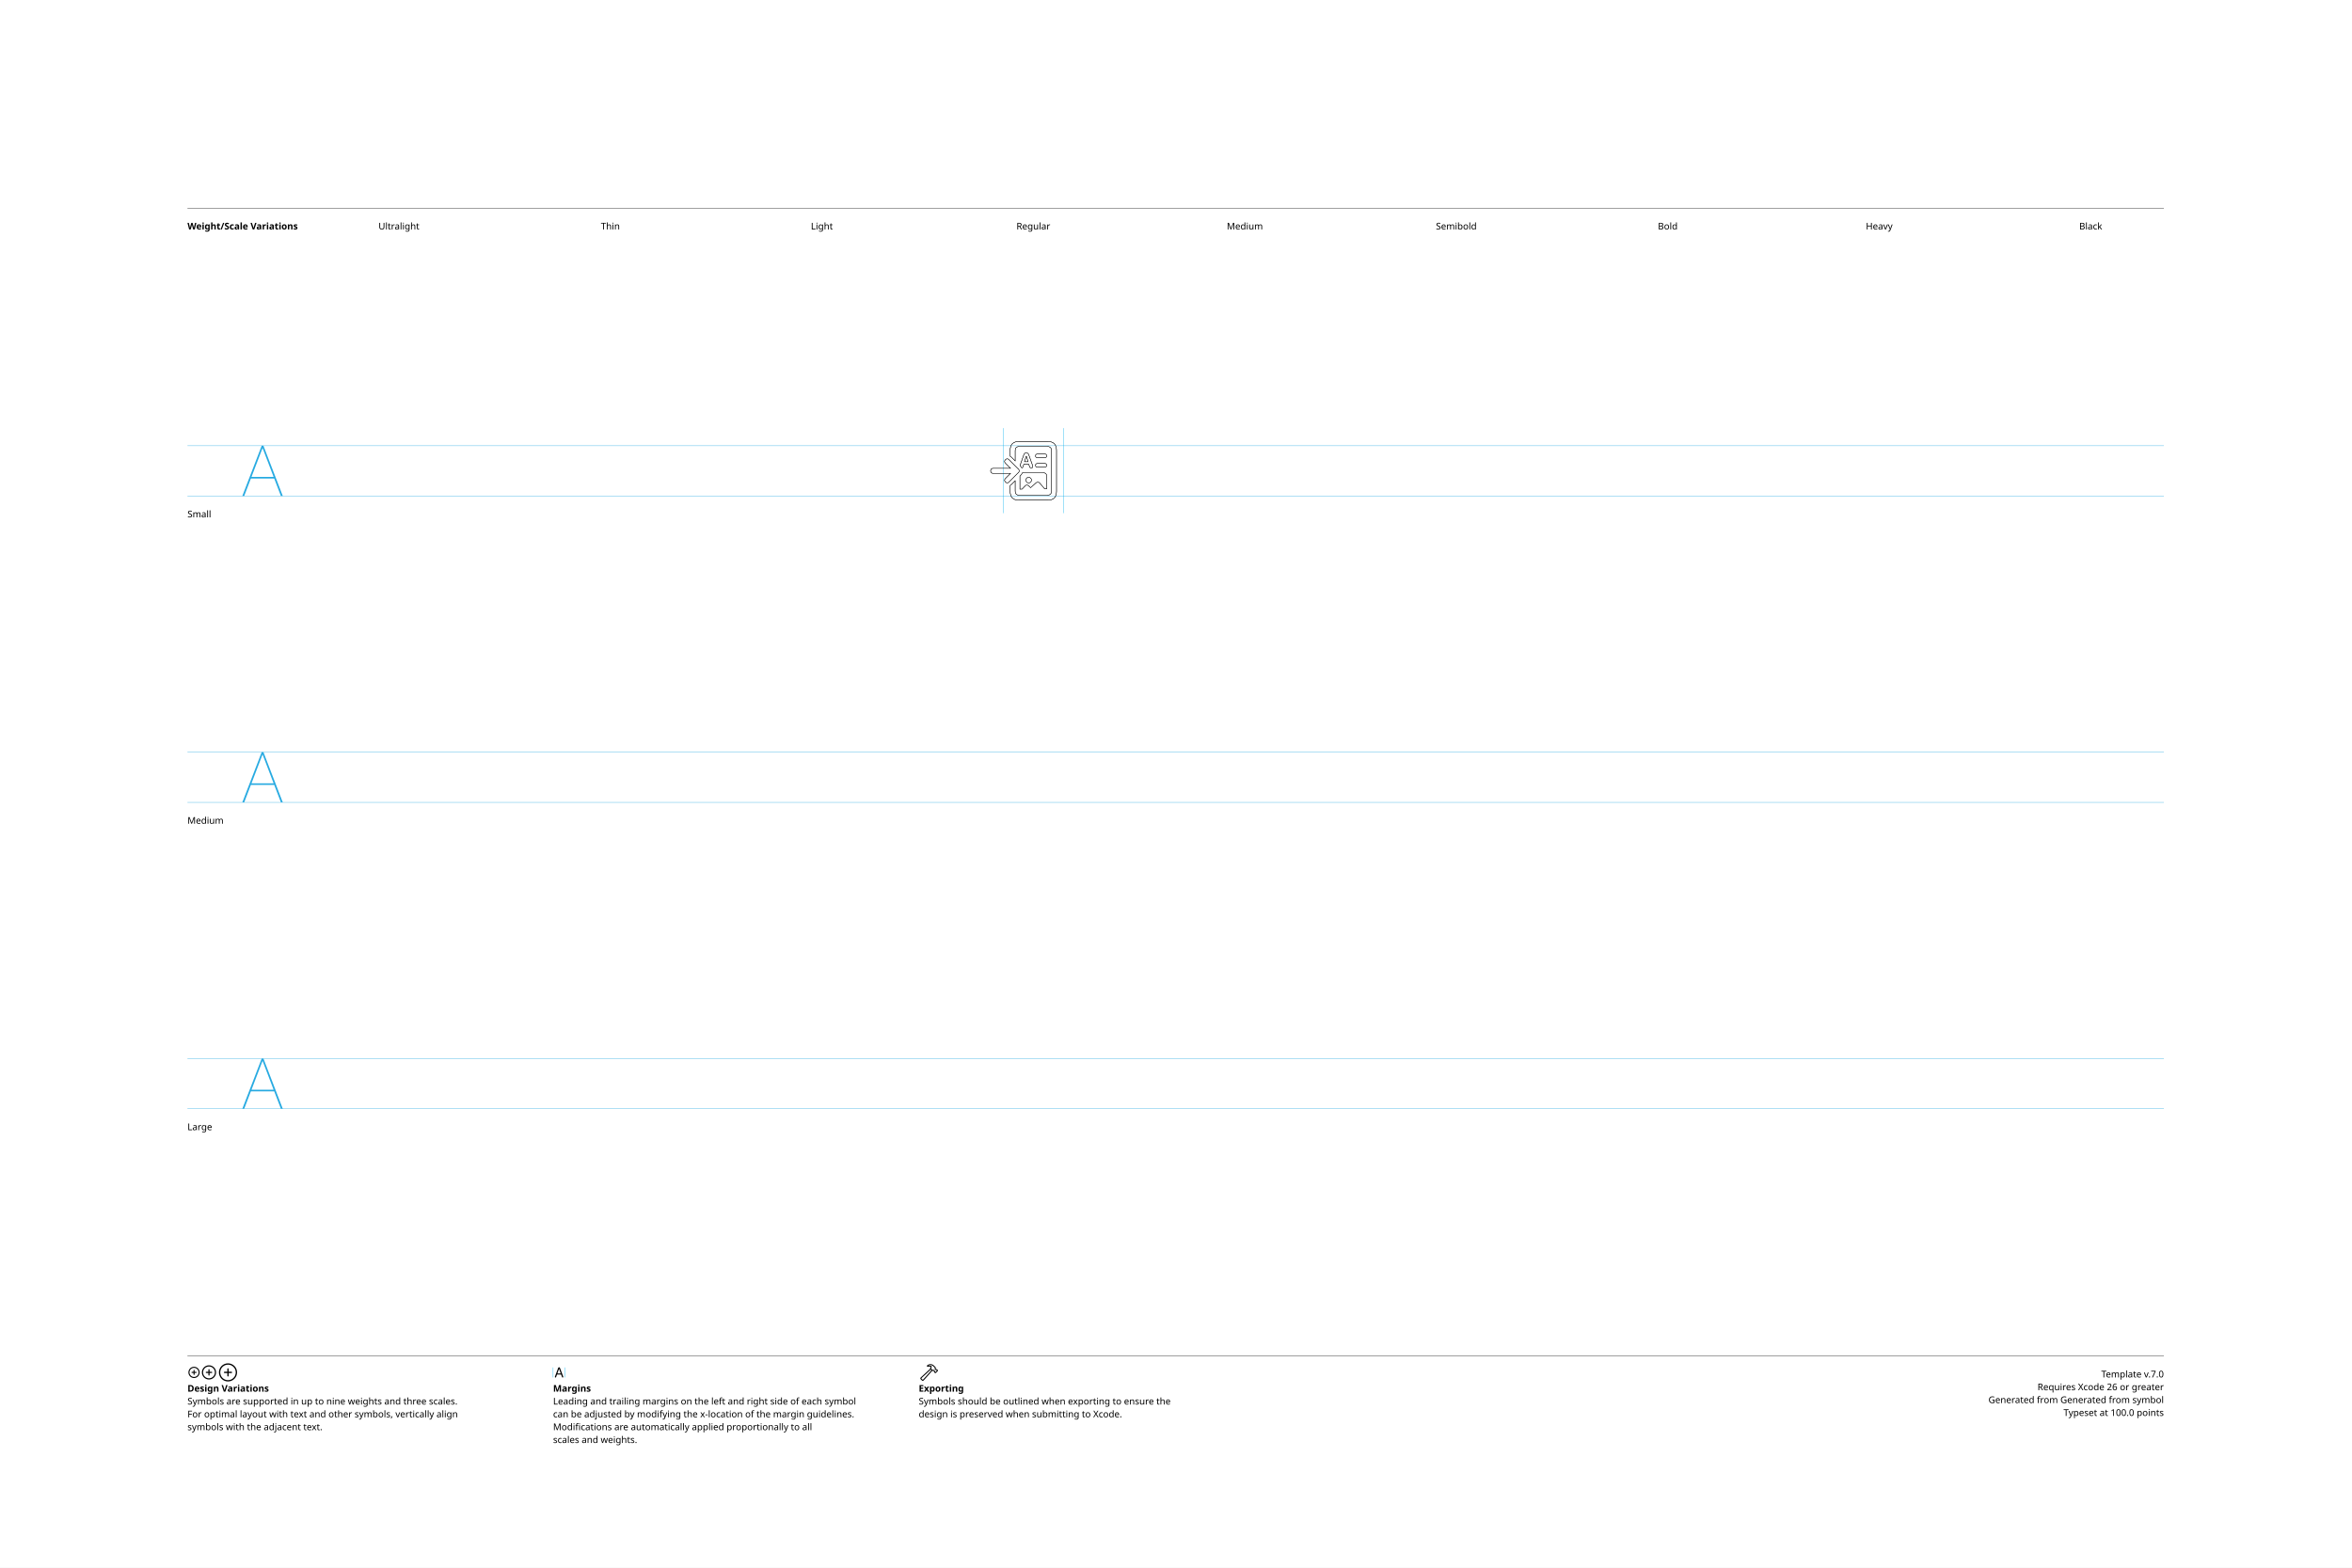
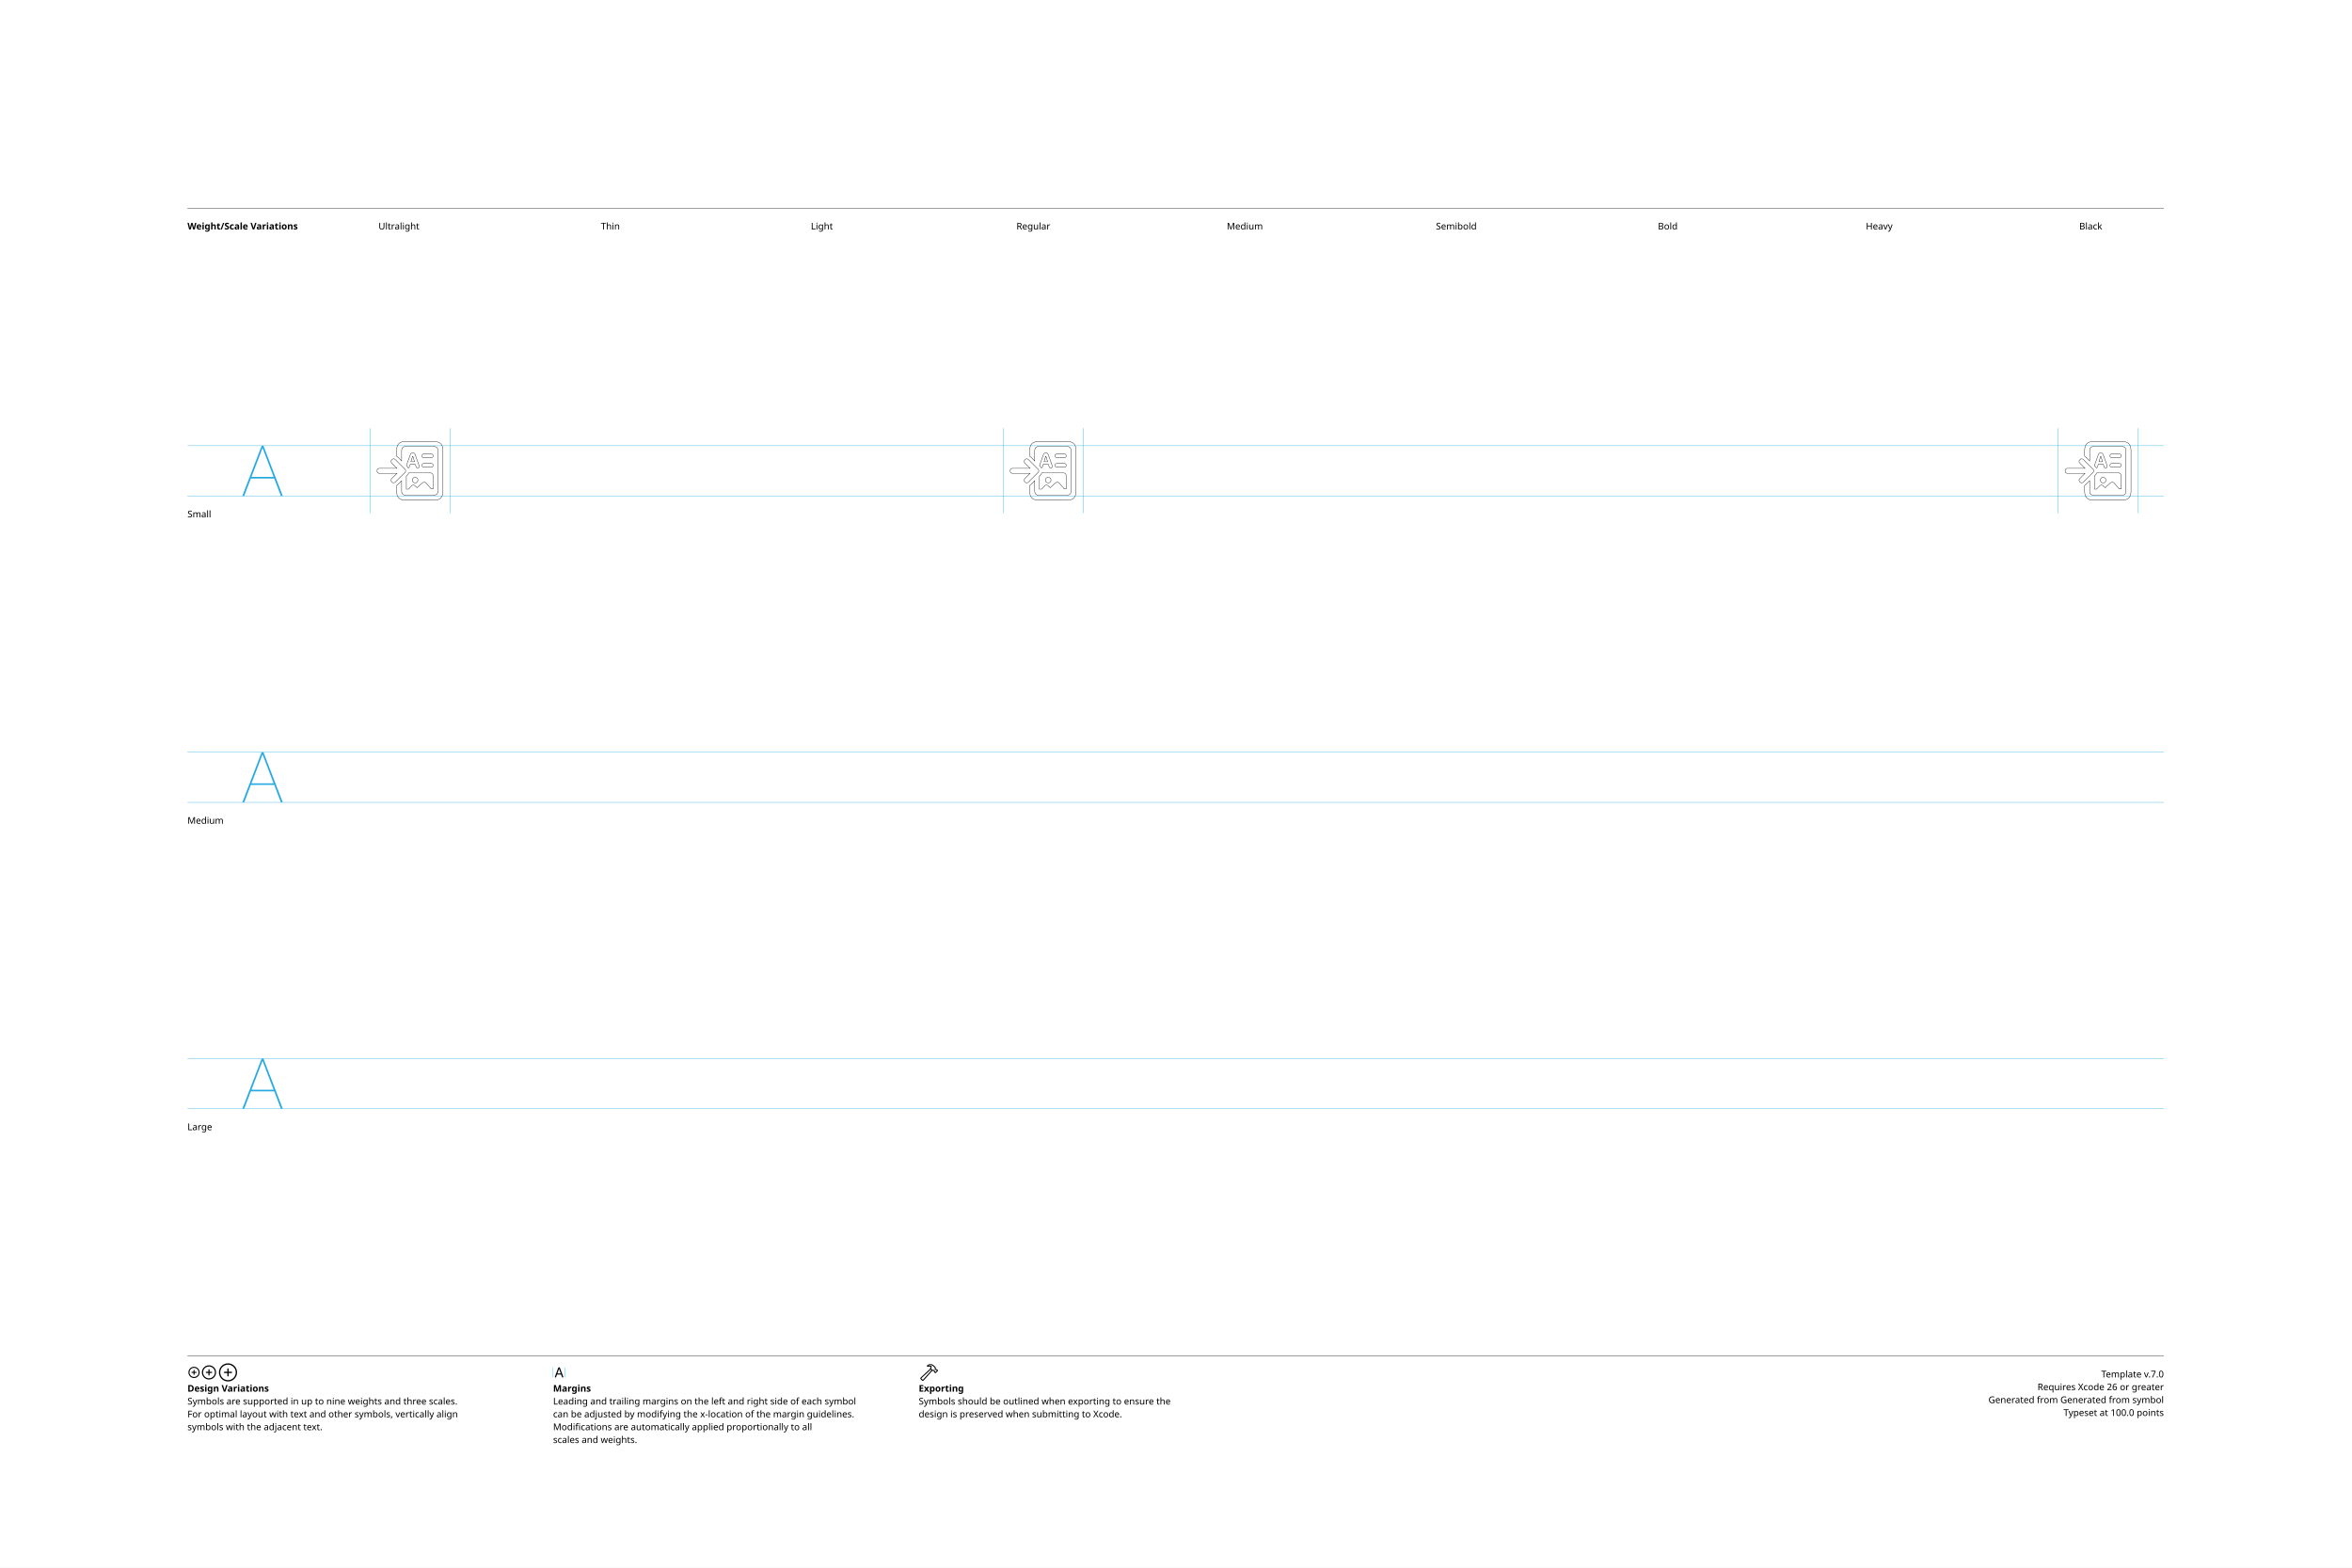
<svg xmlns="http://www.w3.org/2000/svg" version="1.1" viewBox="0 0 3300 2200">
  <style>.SFSymbolsPreviewWireframe {fill:none;opacity:1.0;stroke:black;stroke-width:0.5}
</style>
  <g id="Notes">
    <rect height="2200" id="artboard" style="fill:white;opacity:1" width="3300" x="0" y="0" />
    <line style="fill:none;stroke:black;opacity:1;stroke-width:0.5;" x1="263" x2="3036" y1="292" y2="292" />
    <text style="stroke:none;fill:black;font-family:sans-serif;font-size:13;font-weight:bold;" transform="matrix(1 0 0 1 263 322)">Weight/Scale Variations</text>
    <text style="stroke:none;fill:black;font-family:sans-serif;font-size:13;text-anchor:middle;" transform="matrix(1 0 0 1 559.711 322)">Ultralight</text>
    <text style="stroke:none;fill:black;font-family:sans-serif;font-size:13;text-anchor:middle;" transform="matrix(1 0 0 1 856.422 322)">Thin</text>
    <text style="stroke:none;fill:black;font-family:sans-serif;font-size:13;text-anchor:middle;" transform="matrix(1 0 0 1 1153.13 322)">Light</text>
    <text style="stroke:none;fill:black;font-family:sans-serif;font-size:13;text-anchor:middle;" transform="matrix(1 0 0 1 1449.84 322)">Regular</text>
    <text style="stroke:none;fill:black;font-family:sans-serif;font-size:13;text-anchor:middle;" transform="matrix(1 0 0 1 1746.56 322)">Medium</text>
    <text style="stroke:none;fill:black;font-family:sans-serif;font-size:13;text-anchor:middle;" transform="matrix(1 0 0 1 2043.27 322)">Semibold</text>
    <text style="stroke:none;fill:black;font-family:sans-serif;font-size:13;text-anchor:middle;" transform="matrix(1 0 0 1 2339.98 322)">Bold</text>
    <text style="stroke:none;fill:black;font-family:sans-serif;font-size:13;text-anchor:middle;" transform="matrix(1 0 0 1 2636.69 322)">Heavy</text>
    <text style="stroke:none;fill:black;font-family:sans-serif;font-size:13;text-anchor:middle;" transform="matrix(1 0 0 1 2933.4 322)">Black</text>
    <line style="fill:none;stroke:black;opacity:1;stroke-width:0.5;" x1="263" x2="3036" y1="1903" y2="1903" />
    <g transform="matrix(0.2 0 0 0.2 263 1933)">
      <path d="m46.24 4.15c21.777 0 39.453-17.627 39.453-39.404s-17.676-39.404-39.453-39.404c-21.729 0-39.404 17.627-39.404 39.404s17.676 39.404 39.404 39.404Zm0-7.422c-17.676 0-31.934-14.307-31.934-31.982s14.258-31.982 31.934-31.982 31.982 14.307 31.982 31.982-14.307 31.982-31.982 31.982Zm3.613-17.773v-28.467c0-2.246-1.465-3.76-3.711-3.76-2.148 0-3.613 1.514-3.613 3.76v28.467c0 2.197 1.465 3.711 3.613 3.711 2.246 0 3.711-1.514 3.711-3.711Zm-17.822-10.596h28.418c2.197 0 3.711-1.465 3.711-3.613 0-2.197-1.514-3.711-3.711-3.711h-28.418c-2.246 0-3.76 1.514-3.76 3.711 0 2.148 1.514 3.613 3.76 3.613Z" />
    </g>
    <g transform="matrix(0.2 0 0 0.2 281.506 1933)">
      <path d="m58.545 14.551c27.49 0 49.805-22.314 49.805-49.805s-22.314-49.805-49.805-49.805-49.805 22.314-49.805 49.805 22.314 49.805 49.805 49.805Zm0-8.301c-22.949 0-41.504-18.555-41.504-41.504s18.555-41.504 41.504-41.504 41.504 18.555 41.504 41.504-18.555 41.504-41.504 41.504Zm4.053-23.096v-36.914c0-2.49-1.709-4.199-4.15-4.199-2.393 0-4.053 1.709-4.053 4.199v36.914c0 2.441 1.66 4.15 4.053 4.15 2.441 0 4.15-1.66 4.15-4.15Zm-22.559-14.404h36.963c2.441 0 4.15-1.611 4.15-4.004 0-2.441-1.709-4.15-4.15-4.15h-36.963c-2.49 0-4.15 1.709-4.15 4.15 0 2.393 1.66 4.004 4.15 4.004Z" />
    </g>
    <g transform="matrix(0.2 0 0 0.2 304.924 1933)">
      <path d="m74.853 28.32c35.107 0 63.623-28.467 63.623-63.574s-28.516-63.623-63.623-63.623-63.574 28.516-63.574 63.623 28.467 63.574 63.574 63.574Zm0-9.082c-30.127 0-54.492-24.365-54.492-54.492s24.365-54.492 54.492-54.492 54.492 24.365 54.492 54.492-24.365 54.492-54.492 54.492Zm4.443-30.322v-48.486c0-2.734-1.855-4.639-4.541-4.639-2.588 0-4.443 1.904-4.443 4.639v48.486c0 2.686 1.855 4.59 4.443 4.59 2.686 0 4.541-1.855 4.541-4.59Zm-28.711-19.775h48.486c2.686 0 4.59-1.807 4.59-4.395 0-2.734-1.855-4.59-4.59-4.59h-48.486c-2.734 0-4.59 1.855-4.59 4.59 0 2.588 1.855 4.395 4.59 4.395Z" />
    </g>
    <text style="stroke:none;fill:black;font-family:sans-serif;font-size:13;font-weight:bold;" transform="matrix(1 0 0 1 263 1953)">Design Variations</text>
    <text style="stroke:none;fill:black;font-family:sans-serif;font-size:13;" transform="matrix(1 0 0 1 263 1971)">Symbols are supported in up to nine weights and three scales.</text>
    <text style="stroke:none;fill:black;font-family:sans-serif;font-size:13;" transform="matrix(1 0 0 1 263 1989)">For optimal layout with text and other symbols, vertically align</text>
    <text style="stroke:none;fill:black;font-family:sans-serif;font-size:13;" transform="matrix(1 0 0 1 263 2007)">symbols with the adjacent text.</text>
    <line style="fill:none;stroke:#00AEEF;stroke-width:0.5;opacity:1.0;" x1="776" x2="776" y1="1919" y2="1933" />
    <g transform="matrix(0.2 0 0 0.2 776 1933)">
      <path d="m16.553 0.781c2.588 0 3.857-0.977 4.785-3.711l20.557-57.52h0.244l20.605 57.52c0.928 2.734 2.197 3.711 4.736 3.711 2.588 0 4.248-1.562 4.248-4.004 0-0.83-0.146-1.611-0.537-2.637l-22.9-60.986c-1.123-2.979-3.125-4.492-6.25-4.492-3.027 0-5.078 1.465-6.152 4.443l-22.9 61.084c-0.391 1.025-0.537 1.807-0.537 2.637 0 2.441 1.562 3.955 4.102 3.955Zm10.205-20.947h30.664c2.002 0 3.662-1.66 3.662-3.662 0-2.051-1.66-3.662-3.662-3.662h-30.664c-2.002 0-3.662 1.611-3.662 3.662 0 2.002 1.66 3.662 3.662 3.662Z" />
    </g>
    <line style="fill:none;stroke:#00AEEF;stroke-width:0.5;opacity:1.0;" x1="792.836" x2="792.836" y1="1919" y2="1933" />
    <text style="stroke:none;fill:black;font-family:sans-serif;font-size:13;font-weight:bold;" transform="matrix(1 0 0 1 776 1953)">Margins</text>
    <text style="stroke:none;fill:black;font-family:sans-serif;font-size:13;" transform="matrix(1 0 0 1 776 1971)">Leading and trailing margins on the left and right side of each symbol</text>
    <text style="stroke:none;fill:black;font-family:sans-serif;font-size:13;" transform="matrix(1 0 0 1 776 1989)">can be adjusted by modifying the x-location of the margin guidelines.</text>
    <text style="stroke:none;fill:black;font-family:sans-serif;font-size:13;" transform="matrix(1 0 0 1 776 2007)">Modifications are automatically applied proportionally to all</text>
    <text style="stroke:none;fill:black;font-family:sans-serif;font-size:13;" transform="matrix(1 0 0 1 776 2025)">scales and weights.</text>
    <g transform="matrix(0.2 0 0 0.2 1289 1933)">
      <path d="m14.209 13.135 7.861 7.861c4.297 4.395 9.326 4.102 13.867-1.025l60.693-68.213-4.883-4.883-60.254 67.676c-1.807 1.953-3.467 2.441-5.811 0.098l-5.176-5.127c-2.295-2.295-1.807-3.955 0.195-5.811l67.481-62.158-4.883-4.834-68.066 62.598c-4.98 4.59-5.322 9.473-1.025 13.818Zm44.873-97.461c-2.051 2.002-2.246 4.883-1.074 6.787 1.123 1.807 3.467 3.027 6.592 2.246 5.859-1.66 12.598-2.393 18.896 0.928l-2.686 7.129c-1.611 4.004-0.732 6.885 1.709 9.424l10.254 10.303c2.344 2.393 4.541 2.441 7.08 1.953l4.443-0.732 2.588 2.539-0.195 2.246c-0.098 2.295 0.537 4.297 2.783 6.494l3.369 3.32c2.295 2.295 5.518 2.49 7.812 0.195l12.988-13.037c2.295-2.344 2.148-5.371-0.195-7.666l-3.418-3.418c-2.197-2.197-4.053-3.027-6.348-2.881l-2.344 0.244-2.441-2.441 1.025-4.688c0.635-2.734-0.244-4.98-2.881-7.617l-11.279-11.182c-12.94-12.842-35.596-11.035-46.68-0.146Zm7.08 2.051c8.789-6.396 25.977-5.664 33.691 1.953l12.305 12.207c1.025 1.025 1.221 1.807 0.928 3.32l-1.465 6.641 6.738 6.689 4.395-0.244c1.123-0.049 1.514 0.049 2.344 0.879l2.539 2.49-10.84 10.84-2.49-2.49c-0.83-0.879-0.977-1.221-0.928-2.393l0.293-4.346-6.689-6.738-6.836 1.172c-1.416 0.293-2.051 0.195-3.174-0.879l-8.936-8.887c-1.074-1.025-1.172-1.709-0.488-3.369l4.59-11.475c-6.104-6.348-17.041-7.52-25.586-4.59-0.684 0.244-0.928-0.391-0.391-0.781Z" />
    </g>
    <text style="stroke:none;fill:black;font-family:sans-serif;font-size:13;font-weight:bold;" transform="matrix(1 0 0 1 1289 1953)">Exporting</text>
    <text style="stroke:none;fill:black;font-family:sans-serif;font-size:13;" transform="matrix(1 0 0 1 1289 1971)">Symbols should be outlined when exporting to ensure the</text>
    <text style="stroke:none;fill:black;font-family:sans-serif;font-size:13;" transform="matrix(1 0 0 1 1289 1989)">design is preserved when submitting to Xcode.</text>
    <text id="template-version" style="stroke:none;fill:black;font-family:sans-serif;font-size:13;text-anchor:end;" transform="matrix(1 0 0 1 3036 1933)">Template v.7.0</text>
    <text style="stroke:none;fill:black;font-family:sans-serif;font-size:13;text-anchor:end;" transform="matrix(1 0 0 1 3036 1951)">Requires Xcode 26 or greater</text>
    <text id="descriptive-name" style="stroke:none;fill:black;font-family:sans-serif;font-size:13;text-anchor:end;" transform="matrix(1 0 0 1 3036 1969)">Generated from Generated from symbol</text>
    <text style="stroke:none;fill:black;font-family:sans-serif;font-size:13;text-anchor:end;" transform="matrix(1 0 0 1 3036 1987)">Typeset at 100.0 points</text>
    <text style="stroke:none;fill:black;font-family:sans-serif;font-size:13;" transform="matrix(1 0 0 1 263 726)">Small</text>
    <text style="stroke:none;fill:black;font-family:sans-serif;font-size:13;" transform="matrix(1 0 0 1 263 1156)">Medium</text>
    <text style="stroke:none;fill:black;font-family:sans-serif;font-size:13;" transform="matrix(1 0 0 1 263 1586)">Large</text>
  </g>
  <g id="Guides">
    <g id="H-reference" style="fill:#27AAE1;stroke:none;" transform="matrix(1 0 0 1 339 696)">
      <path d="M0.994 0L3.638 0L29.328-67.132L30.03-67.132L30.03-70.459L28.123-70.459ZM11.688-24.48L46.981-24.48L46.231-26.729L12.438-26.729ZM55.12 0L57.764 0L30.638-70.459L29.433-70.459L29.433-67.132Z" />
    </g>
    <line id="Baseline-S" style="fill:none;stroke:#27AAE1;opacity:1;stroke-width:0.5;" x1="263" x2="3036" y1="696" y2="696" />
    <line id="Capline-S" style="fill:none;stroke:#27AAE1;opacity:1;stroke-width:0.5;" x1="263" x2="3036" y1="625.541" y2="625.541" />
    <g id="H-reference" style="fill:#27AAE1;stroke:none;" transform="matrix(1 0 0 1 339 1126)">
      <path d="M0.994 0L3.638 0L29.328-67.132L30.03-67.132L30.03-70.459L28.123-70.459ZM11.688-24.48L46.981-24.48L46.231-26.729L12.438-26.729ZM55.12 0L57.764 0L30.638-70.459L29.433-70.459L29.433-67.132Z" />
    </g>
    <line id="Baseline-M" style="fill:none;stroke:#27AAE1;opacity:1;stroke-width:0.5;" x1="263" x2="3036" y1="1126" y2="1126" />
    <line id="Capline-M" style="fill:none;stroke:#27AAE1;opacity:1;stroke-width:0.5;" x1="263" x2="3036" y1="1055.54" y2="1055.54" />
    <g id="H-reference" style="fill:#27AAE1;stroke:none;" transform="matrix(1 0 0 1 339 1556)">
      <path d="M0.994 0L3.638 0L29.328-67.132L30.03-67.132L30.03-70.459L28.123-70.459ZM11.688-24.48L46.981-24.48L46.231-26.729L12.438-26.729ZM55.12 0L57.764 0L30.638-70.459L29.433-70.459L29.433-67.132Z" />
    </g>
    <line id="Baseline-L" style="fill:none;stroke:#27AAE1;opacity:1;stroke-width:0.5;" x1="263" x2="3036" y1="1556" y2="1556" />
    <line id="Capline-L" style="fill:none;stroke:#27AAE1;opacity:1;stroke-width:0.5;" x1="263" x2="3036" y1="1485.54" y2="1485.54" />
-     <line id="right-margin-Regular-S" style="fill:none;stroke:#00AEEF;stroke-width:0.5;opacity:1.0;" x1="1492.130" x2="1492.130" y1="600.785" y2="720.121" />
+     <line id="right-margin-Black-S" style="fill:none;stroke:#00AEEF;stroke-width:0.5;opacity:1.0;" x1="2999.684" x2="2999.684" y1="600.785" y2="720.121" />
+     <line id="left-margin-Black-S" style="fill:none;stroke:#00AEEF;stroke-width:0.5;opacity:1.0;" x1="2887.7" x2="2887.7" y1="600.785" y2="720.121" />
+     <line id="right-margin-Regular-S" style="fill:none;stroke:#00AEEF;stroke-width:0.5;opacity:1.0;" x1="1519.544" x2="1519.544" y1="600.785" y2="720.121" />
    <line id="left-margin-Regular-S" style="fill:none;stroke:#00AEEF;stroke-width:0.5;opacity:1.0;" x1="1407.56" x2="1407.56" y1="600.785" y2="720.121" />
+     <line id="right-margin-Ultralight-S" style="fill:none;stroke:#00AEEF;stroke-width:0.5;opacity:1.0;" x1="631.272" x2="631.272" y1="600.785" y2="720.121" />
+     <line id="left-margin-Ultralight-S" style="fill:none;stroke:#00AEEF;stroke-width:0.5;opacity:1.0;" x1="519.288" x2="519.288" y1="600.785" y2="720.121" />
  </g>
  <g id="Symbols">
+     <g id="Black-S" transform="matrix(1 0 0 1 2887.7 696)">
+       <path class="SFSymbolsPreviewWireframe" d="M37.18 -6.543V-14.706Q38.153 -15.264 39.005 -16.116L44.211 -21.321V-6.641C44.211 -3.125 46.115 -1.123 49.826 -1.123H89.572C93.234 -1.123 95.139 -3.125 95.139 -6.641V-63.867C95.139 -67.383 93.234 -69.385 89.572 -69.385H49.826C46.115 -69.385 44.211 -67.383 44.211 -63.867V-49.186L39.005 -54.392Q38.153 -55.244 37.18 -55.802V-63.965C37.18 -72.266 41.232 -76.416 49.436 -76.416H89.914C98.117 -76.416 102.219 -72.266 102.219 -63.965V-6.543C102.219 1.807 98.117 5.908 89.914 5.908H49.436C41.232 5.908 37.18 1.807 37.18 -6.543ZM50.852 -9.57V-27.393C50.852 -27.595 50.858 -27.792 50.872 -27.983L52.177 -29.288Q53.523 -30.634 54.136 -32.284C54.702 -32.441 55.334 -32.52 56.027 -32.52H83.42C86.789 -32.52 88.547 -30.762 88.547 -27.393V-10.059H85.52L78.439 -18.359C77.756 -19.092 76.877 -19.385 75.949 -19.385C75.07 -19.385 74.24 -19.043 73.41 -18.359L65.891 -11.621L62.863 -14.404C62.131 -15.039 61.35 -15.283 60.617 -15.283C59.885 -15.283 59.152 -15.039 58.469 -14.404L53.879 -9.57ZM13.281 -38.77H37.723L30.553 -45.94Q29.31 -47.183 29.31 -48.426Q29.31 -49.669 30.553 -50.912Q33.039 -53.398 35.525 -50.912L47.969 -38.468Q49.176 -37.968 49.554 -36.639Q50.326 -35.254 49.554 -33.869Q49.176 -32.54 47.969 -32.04L35.525 -19.596Q34.282 -18.353 33.039 -18.353Q31.796 -18.353 30.553 -19.596Q28.067 -22.082 30.553 -24.568L37.723 -31.738H13.281Q9.766 -31.738 9.766 -35.254Q9.766 -38.77 13.281 -38.77ZM53.651 -39.282Q53.078 -40.319 52.177 -41.22L50.917 -42.48C50.942 -42.592 50.969 -42.706 50.998 -42.822L56.271 -57.666C56.906 -59.57 57.98 -60.449 59.738 -60.449C61.594 -60.449 62.717 -59.57 63.352 -57.666L68.625 -42.822C68.771 -42.188 68.869 -41.699 68.869 -41.357C68.869 -39.99 68.088 -39.209 66.623 -39.209C65.5 -39.209 64.719 -39.844 64.377 -41.309L63.205 -44.531H56.369L55.246 -41.309C54.973 -40.098 54.449 -39.48 53.651 -39.282ZM75.363 -40.332C73.801 -40.332 72.678 -41.504 72.678 -43.018C72.678 -44.482 73.801 -45.605 75.363 -45.605H85.861C87.375 -45.605 88.498 -44.482 88.498 -43.018C88.498 -41.504 87.375 -40.332 85.861 -40.332ZM75.363 -53.613C73.801 -53.613 72.678 -54.785 72.678 -56.299C72.678 -57.764 73.801 -58.887 75.363 -58.887H85.861C87.375 -58.887 88.498 -57.764 88.498 -56.299C88.498 -54.785 87.375 -53.613 85.861 -53.613ZM63.156 -18.31C65.305 -18.31 67.111 -20.117 67.111 -22.266C67.111 -24.463 65.305 -26.123 63.156 -26.221C60.959 -26.318 59.201 -24.463 59.201 -22.266C59.201 -20.117 60.959 -18.31 63.156 -18.31ZM57.297 -47.998H62.326L59.934 -55.762H59.641Z" />
+     </g>
    <g id="Regular-S" transform="matrix(1 0 0 1 1407.56 696)">
-       <path class="SFSymbolsPreviewWireframe" d="M9.766 -6.543V-14.706Q10.739 -15.264 11.591 -16.116L16.797 -21.321V-6.641C16.797 -3.125 18.701 -1.123 22.412 -1.123H62.158C65.82 -1.123 67.725 -3.125 67.725 -6.641V-63.867C67.725 -67.383 65.82 -69.385 62.158 -69.385H22.412C18.701 -69.385 16.797 -67.383 16.797 -63.867V-49.186L11.591 -54.392Q10.739 -55.244 9.766 -55.802V-63.965C9.766 -72.266 13.818 -76.416 22.021 -76.416H62.5C70.703 -76.416 74.805 -72.266 74.805 -63.965V-6.543C74.805 1.807 70.703 5.908 62.5 5.908H22.021C13.818 5.908 9.766 1.807 9.766 -6.543ZM23.438 -9.57V-27.393C23.438 -27.595 23.444 -27.792 23.458 -27.983L24.763 -29.288Q26.109 -30.634 26.722 -32.284C27.288 -32.441 27.92 -32.52 28.613 -32.52H56.006C59.375 -32.52 61.133 -30.762 61.133 -27.393V-10.059H58.105L51.025 -18.359C50.342 -19.092 49.463 -19.385 48.535 -19.385C47.656 -19.385 46.826 -19.043 45.996 -18.359L38.477 -11.621L35.449 -14.404C34.717 -15.039 33.936 -15.283 33.203 -15.283C32.471 -15.283 31.738 -15.039 31.055 -14.404L26.465 -9.57ZM-14.133 -38.77H10.309L3.139 -45.94Q1.896 -47.183 1.896 -48.426Q1.896 -49.669 3.139 -50.912Q5.625 -53.398 8.111 -50.912L20.555 -38.468Q21.762 -37.968 22.14 -36.639Q22.911 -35.254 22.14 -33.869Q21.762 -32.54 20.555 -32.04L8.111 -19.596Q6.868 -18.353 5.625 -18.353Q4.382 -18.353 3.139 -19.596Q0.653 -22.082 3.139 -24.568L10.309 -31.738H-14.133Q-17.648 -31.738 -17.648 -35.254Q-17.648 -38.77 -14.133 -38.77ZM26.237 -39.282Q25.664 -40.319 24.763 -41.22L23.503 -42.48C23.528 -42.592 23.555 -42.706 23.584 -42.822L28.857 -57.666C29.492 -59.57 30.566 -60.449 32.324 -60.449C34.18 -60.449 35.303 -59.57 35.938 -57.666L41.211 -42.822C41.357 -42.188 41.455 -41.699 41.455 -41.357C41.455 -39.99 40.674 -39.209 39.209 -39.209C38.086 -39.209 37.305 -39.844 36.963 -41.309L35.791 -44.531H28.955L27.832 -41.309C27.559 -40.098 27.035 -39.48 26.237 -39.282ZM47.949 -40.332C46.387 -40.332 45.264 -41.504 45.264 -43.018C45.264 -44.482 46.387 -45.605 47.949 -45.605H58.447C59.961 -45.605 61.084 -44.482 61.084 -43.018C61.084 -41.504 59.961 -40.332 58.447 -40.332ZM47.949 -53.613C46.387 -53.613 45.264 -54.785 45.264 -56.299C45.264 -57.764 46.387 -58.887 47.949 -58.887H58.447C59.961 -58.887 61.084 -57.764 61.084 -56.299C61.084 -54.785 59.961 -53.613 58.447 -53.613ZM35.742 -18.31C37.891 -18.31 39.697 -20.117 39.697 -22.266C39.697 -24.463 37.891 -26.123 35.742 -26.221C33.545 -26.318 31.787 -24.463 31.787 -22.266C31.787 -20.117 33.545 -18.31 35.742 -18.31ZM29.883 -47.998H34.912L32.52 -55.762H32.227Z" />
+       <path class="SFSymbolsPreviewWireframe" d="M37.18 -6.543V-14.706Q38.153 -15.264 39.005 -16.116L44.211 -21.321V-6.641C44.211 -3.125 46.115 -1.123 49.826 -1.123H89.572C93.234 -1.123 95.139 -3.125 95.139 -6.641V-63.867C95.139 -67.383 93.234 -69.385 89.572 -69.385H49.826C46.115 -69.385 44.211 -67.383 44.211 -63.867V-49.186L39.005 -54.392Q38.153 -55.244 37.18 -55.802V-63.965C37.18 -72.266 41.232 -76.416 49.436 -76.416H89.914C98.117 -76.416 102.219 -72.266 102.219 -63.965V-6.543C102.219 1.807 98.117 5.908 89.914 5.908H49.436C41.232 5.908 37.18 1.807 37.18 -6.543ZM50.852 -9.57V-27.393C50.852 -27.595 50.858 -27.792 50.872 -27.983L52.177 -29.288Q53.523 -30.634 54.136 -32.284C54.702 -32.441 55.334 -32.52 56.027 -32.52H83.42C86.789 -32.52 88.547 -30.762 88.547 -27.393V-10.059H85.52L78.439 -18.359C77.756 -19.092 76.877 -19.385 75.949 -19.385C75.07 -19.385 74.24 -19.043 73.41 -18.359L65.891 -11.621L62.863 -14.404C62.131 -15.039 61.35 -15.283 60.617 -15.283C59.885 -15.283 59.152 -15.039 58.469 -14.404L53.879 -9.57ZM13.281 -38.77H37.723L30.553 -45.94Q29.31 -47.183 29.31 -48.426Q29.31 -49.669 30.553 -50.912Q33.039 -53.398 35.525 -50.912L47.969 -38.468Q49.176 -37.968 49.554 -36.639Q50.326 -35.254 49.554 -33.869Q49.176 -32.54 47.969 -32.04L35.525 -19.596Q34.282 -18.353 33.039 -18.353Q31.796 -18.353 30.553 -19.596Q28.067 -22.082 30.553 -24.568L37.723 -31.738H13.281Q9.766 -31.738 9.766 -35.254Q9.766 -38.77 13.281 -38.77ZM53.651 -39.282Q53.078 -40.319 52.177 -41.22L50.917 -42.48C50.942 -42.592 50.969 -42.706 50.998 -42.822L56.271 -57.666C56.906 -59.57 57.98 -60.449 59.738 -60.449C61.594 -60.449 62.717 -59.57 63.352 -57.666L68.625 -42.822C68.771 -42.188 68.869 -41.699 68.869 -41.357C68.869 -39.99 68.088 -39.209 66.623 -39.209C65.5 -39.209 64.719 -39.844 64.377 -41.309L63.205 -44.531H56.369L55.246 -41.309C54.973 -40.098 54.449 -39.48 53.651 -39.282ZM75.363 -40.332C73.801 -40.332 72.678 -41.504 72.678 -43.018C72.678 -44.482 73.801 -45.605 75.363 -45.605H85.861C87.375 -45.605 88.498 -44.482 88.498 -43.018C88.498 -41.504 87.375 -40.332 85.861 -40.332ZM75.363 -53.613C73.801 -53.613 72.678 -54.785 72.678 -56.299C72.678 -57.764 73.801 -58.887 75.363 -58.887H85.861C87.375 -58.887 88.498 -57.764 88.498 -56.299C88.498 -54.785 87.375 -53.613 85.861 -53.613ZM63.156 -18.31C65.305 -18.31 67.111 -20.117 67.111 -22.266C67.111 -24.463 65.305 -26.123 63.156 -26.221C60.959 -26.318 59.201 -24.463 59.201 -22.266C59.201 -20.117 60.959 -18.31 63.156 -18.31ZM57.297 -47.998H62.326L59.934 -55.762H59.641Z" />
    </g>
-     <g id="Regular-M" transform="matrix(1 0 0 1 1407.56 696)">
-       <path class="SFSymbolsPreviewWireframe" d="M9.766 -6.543V-14.706Q10.739 -15.264 11.591 -16.116L16.797 -21.321V-6.641C16.797 -3.125 18.701 -1.123 22.412 -1.123H62.158C65.82 -1.123 67.725 -3.125 67.725 -6.641V-63.867C67.725 -67.383 65.82 -69.385 62.158 -69.385H22.412C18.701 -69.385 16.797 -67.383 16.797 -63.867V-49.186L11.591 -54.392Q10.739 -55.244 9.766 -55.802V-63.965C9.766 -72.266 13.818 -76.416 22.021 -76.416H62.5C70.703 -76.416 74.805 -72.266 74.805 -63.965V-6.543C74.805 1.807 70.703 5.908 62.5 5.908H22.021C13.818 5.908 9.766 1.807 9.766 -6.543ZM23.438 -9.57V-27.393C23.438 -27.595 23.444 -27.792 23.458 -27.983L24.763 -29.288Q26.109 -30.634 26.722 -32.284C27.288 -32.441 27.92 -32.52 28.613 -32.52H56.006C59.375 -32.52 61.133 -30.762 61.133 -27.393V-10.059H58.105L51.025 -18.359C50.342 -19.092 49.463 -19.385 48.535 -19.385C47.656 -19.385 46.826 -19.043 45.996 -18.359L38.477 -11.621L35.449 -14.404C34.717 -15.039 33.936 -15.283 33.203 -15.283C32.471 -15.283 31.738 -15.039 31.055 -14.404L26.465 -9.57ZM-14.133 -38.77H10.309L3.139 -45.94Q1.896 -47.183 1.896 -48.426Q1.896 -49.669 3.139 -50.912Q5.625 -53.398 8.111 -50.912L20.555 -38.468Q21.762 -37.968 22.14 -36.639Q22.911 -35.254 22.14 -33.869Q21.762 -32.54 20.555 -32.04L8.111 -19.596Q6.868 -18.353 5.625 -18.353Q4.382 -18.353 3.139 -19.596Q0.653 -22.082 3.139 -24.568L10.309 -31.738H-14.133Q-17.648 -31.738 -17.648 -35.254Q-17.648 -38.77 -14.133 -38.77ZM26.237 -39.282Q25.664 -40.319 24.763 -41.22L23.503 -42.48C23.528 -42.592 23.555 -42.706 23.584 -42.822L28.857 -57.666C29.492 -59.57 30.566 -60.449 32.324 -60.449C34.18 -60.449 35.303 -59.57 35.938 -57.666L41.211 -42.822C41.357 -42.188 41.455 -41.699 41.455 -41.357C41.455 -39.99 40.674 -39.209 39.209 -39.209C38.086 -39.209 37.305 -39.844 36.963 -41.309L35.791 -44.531H28.955L27.832 -41.309C27.559 -40.098 27.035 -39.48 26.237 -39.282ZM47.949 -40.332C46.387 -40.332 45.264 -41.504 45.264 -43.018C45.264 -44.482 46.387 -45.605 47.949 -45.605H58.447C59.961 -45.605 61.084 -44.482 61.084 -43.018C61.084 -41.504 59.961 -40.332 58.447 -40.332ZM47.949 -53.613C46.387 -53.613 45.264 -54.785 45.264 -56.299C45.264 -57.764 46.387 -58.887 47.949 -58.887H58.447C59.961 -58.887 61.084 -57.764 61.084 -56.299C61.084 -54.785 59.961 -53.613 58.447 -53.613ZM35.742 -18.31C37.891 -18.31 39.697 -20.117 39.697 -22.266C39.697 -24.463 37.891 -26.123 35.742 -26.221C33.545 -26.318 31.787 -24.463 31.787 -22.266C31.787 -20.117 33.545 -18.31 35.742 -18.31ZM29.883 -47.998H34.912L32.52 -55.762H32.227Z" />
+     <g id="Ultralight-S" transform="matrix(1 0 0 1 519.288 696)">
+       <path class="SFSymbolsPreviewWireframe" d="M37.18 -6.543V-14.706Q38.153 -15.264 39.005 -16.116L44.211 -21.321V-6.641C44.211 -3.125 46.115 -1.123 49.826 -1.123H89.572C93.234 -1.123 95.139 -3.125 95.139 -6.641V-63.867C95.139 -67.383 93.234 -69.385 89.572 -69.385H49.826C46.115 -69.385 44.211 -67.383 44.211 -63.867V-49.186L39.005 -54.392Q38.153 -55.244 37.18 -55.802V-63.965C37.18 -72.266 41.232 -76.416 49.436 -76.416H89.914C98.117 -76.416 102.219 -72.266 102.219 -63.965V-6.543C102.219 1.807 98.117 5.908 89.914 5.908H49.436C41.232 5.908 37.18 1.807 37.18 -6.543ZM50.852 -9.57V-27.393C50.852 -27.595 50.858 -27.792 50.872 -27.983L52.177 -29.288Q53.523 -30.634 54.136 -32.284C54.702 -32.441 55.334 -32.52 56.027 -32.52H83.42C86.789 -32.52 88.547 -30.762 88.547 -27.393V-10.059H85.52L78.439 -18.359C77.756 -19.092 76.877 -19.385 75.949 -19.385C75.07 -19.385 74.24 -19.043 73.41 -18.359L65.891 -11.621L62.863 -14.404C62.131 -15.039 61.35 -15.283 60.617 -15.283C59.885 -15.283 59.152 -15.039 58.469 -14.404L53.879 -9.57ZM13.281 -38.77H37.723L30.553 -45.94Q29.31 -47.183 29.31 -48.426Q29.31 -49.669 30.553 -50.912Q33.039 -53.398 35.525 -50.912L47.969 -38.468Q49.176 -37.968 49.554 -36.639Q50.326 -35.254 49.554 -33.869Q49.176 -32.54 47.969 -32.04L35.525 -19.596Q34.282 -18.353 33.039 -18.353Q31.796 -18.353 30.553 -19.596Q28.067 -22.082 30.553 -24.568L37.723 -31.738H13.281Q9.766 -31.738 9.766 -35.254Q9.766 -38.77 13.281 -38.77ZM53.651 -39.282Q53.078 -40.319 52.177 -41.22L50.917 -42.48C50.942 -42.592 50.969 -42.706 50.998 -42.822L56.271 -57.666C56.906 -59.57 57.98 -60.449 59.738 -60.449C61.594 -60.449 62.717 -59.57 63.352 -57.666L68.625 -42.822C68.771 -42.188 68.869 -41.699 68.869 -41.357C68.869 -39.99 68.088 -39.209 66.623 -39.209C65.5 -39.209 64.719 -39.844 64.377 -41.309L63.205 -44.531H56.369L55.246 -41.309C54.973 -40.098 54.449 -39.48 53.651 -39.282ZM75.363 -40.332C73.801 -40.332 72.678 -41.504 72.678 -43.018C72.678 -44.482 73.801 -45.605 75.363 -45.605H85.861C87.375 -45.605 88.498 -44.482 88.498 -43.018C88.498 -41.504 87.375 -40.332 85.861 -40.332ZM75.363 -53.613C73.801 -53.613 72.678 -54.785 72.678 -56.299C72.678 -57.764 73.801 -58.887 75.363 -58.887H85.861C87.375 -58.887 88.498 -57.764 88.498 -56.299C88.498 -54.785 87.375 -53.613 85.861 -53.613ZM63.156 -18.31C65.305 -18.31 67.111 -20.117 67.111 -22.266C67.111 -24.463 65.305 -26.123 63.156 -26.221C60.959 -26.318 59.201 -24.463 59.201 -22.266C59.201 -20.117 60.959 -18.31 63.156 -18.31ZM57.297 -47.998H62.326L59.934 -55.762H59.641Z" />
    </g>
  </g>
</svg>
